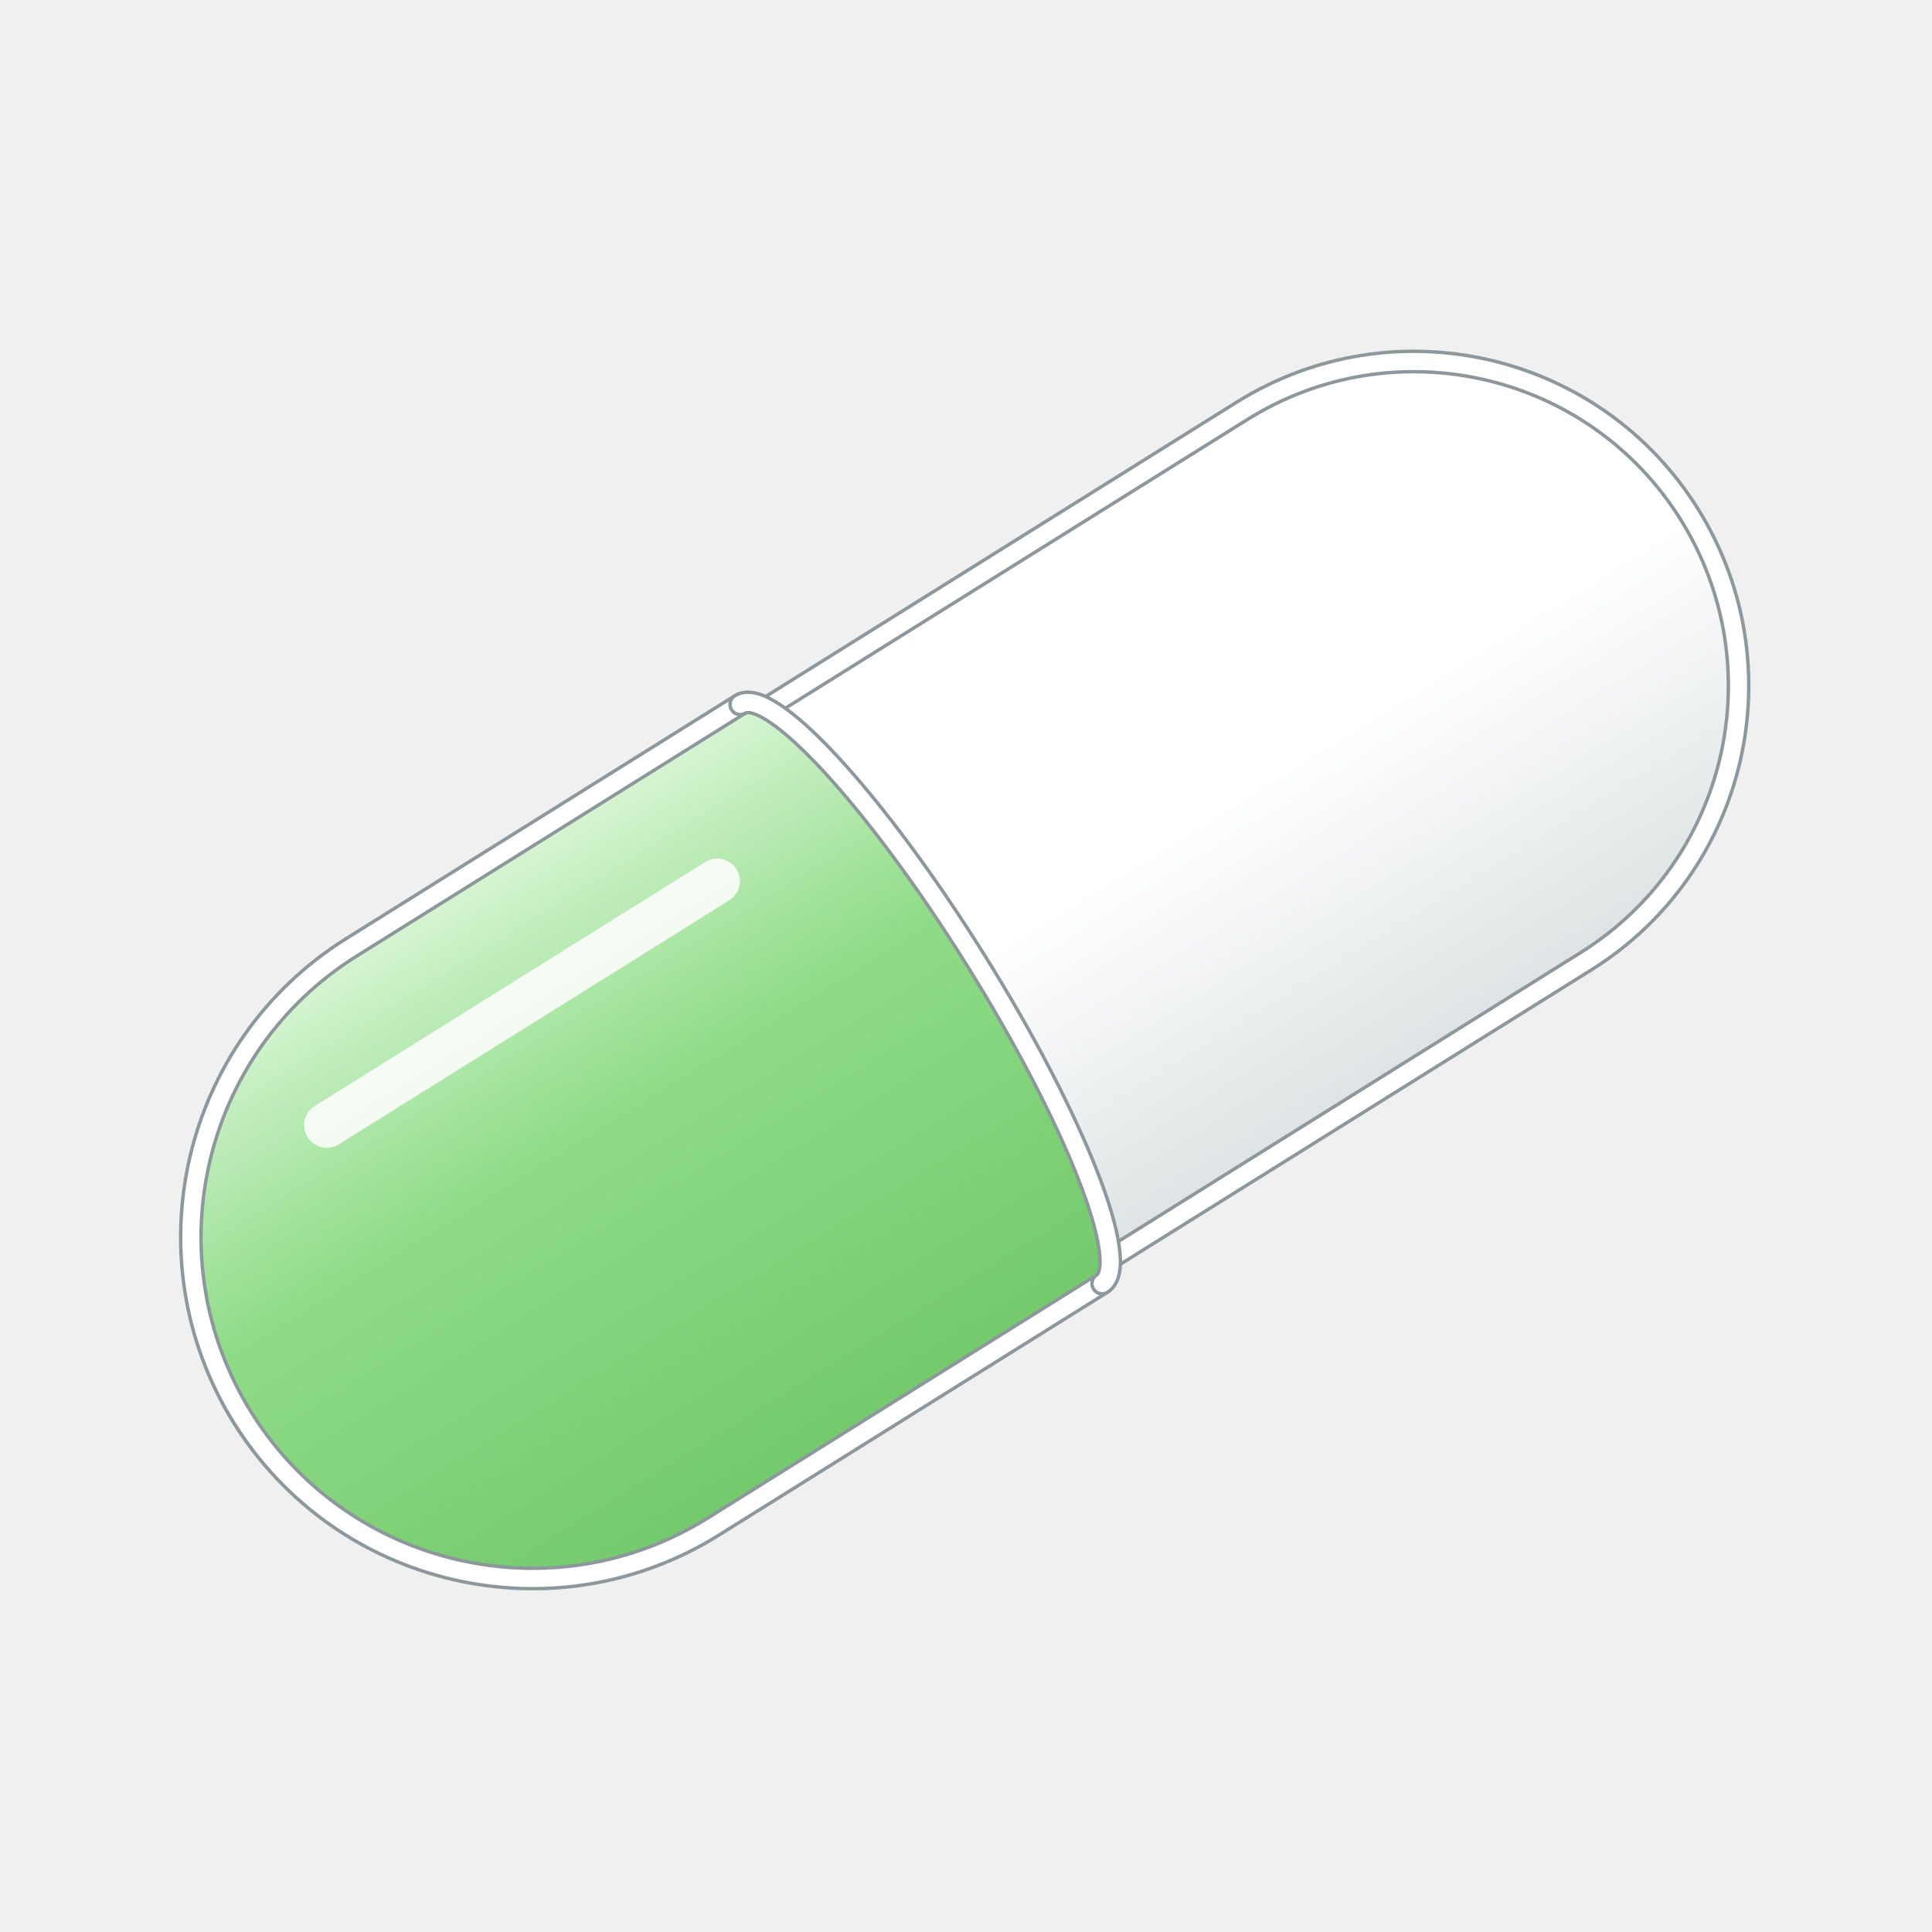
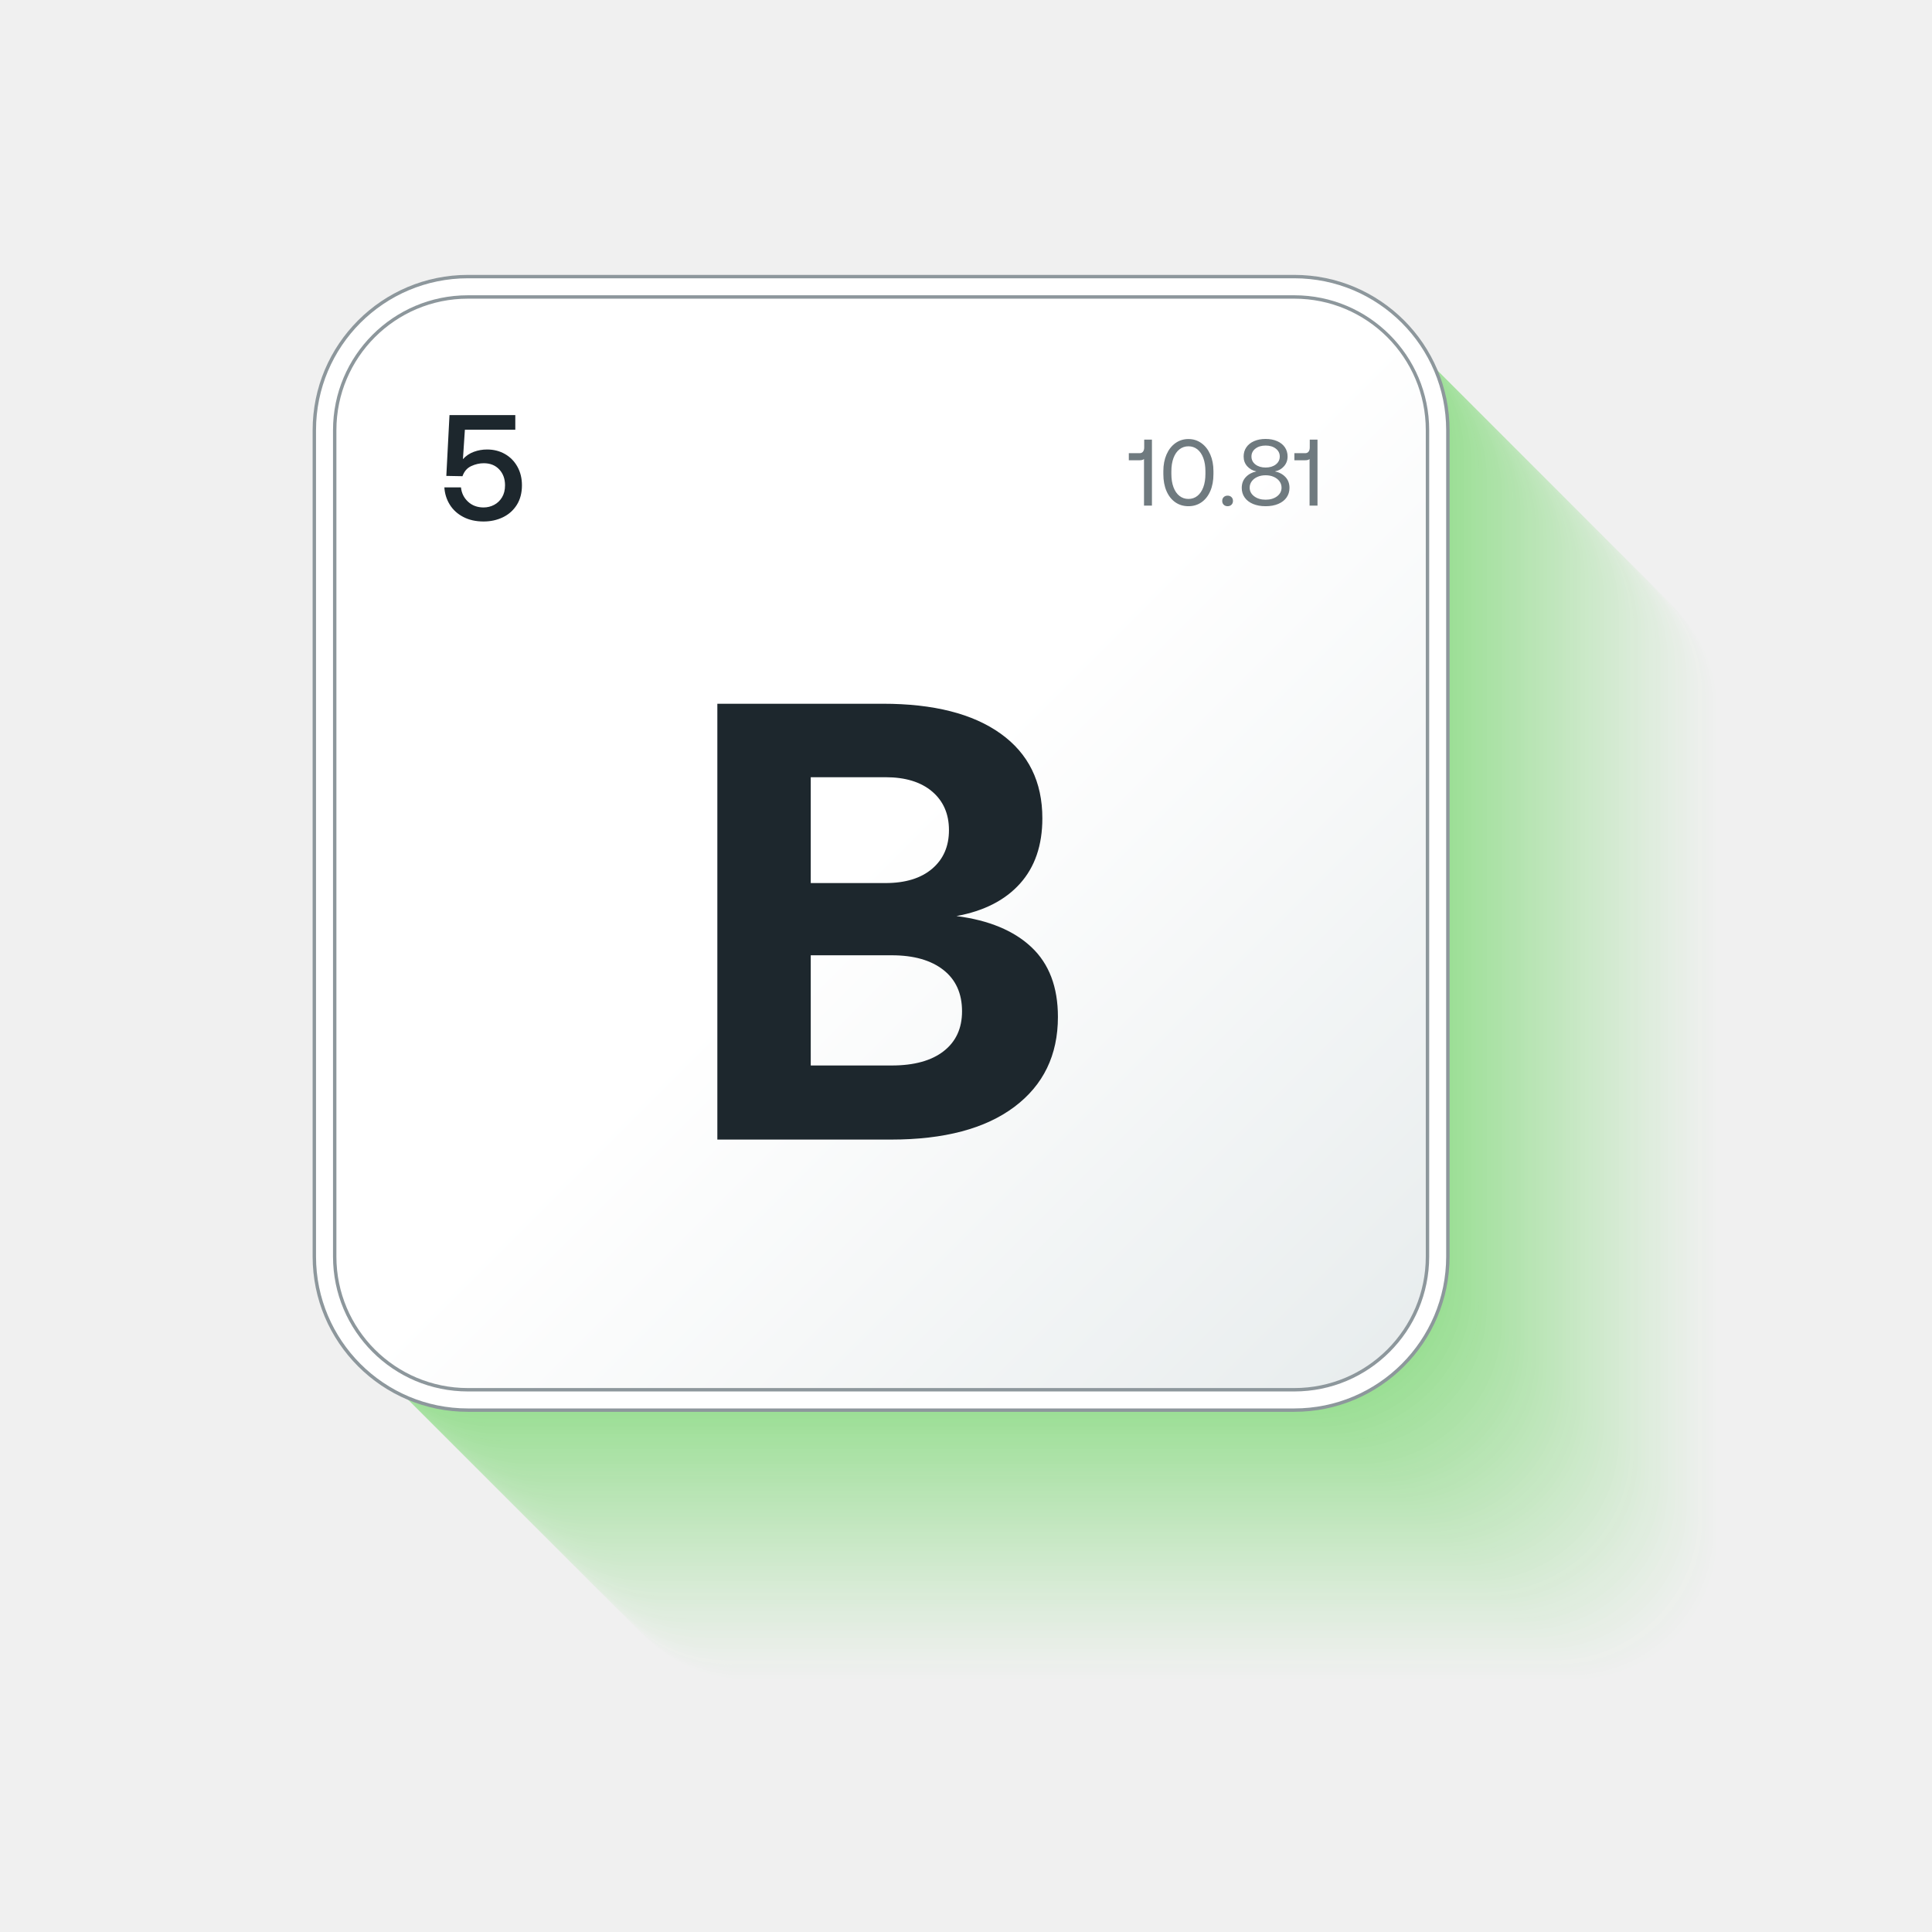
<svg xmlns="http://www.w3.org/2000/svg" viewBox="0 0 1024 1024" width="1024" height="1024">
  <defs>
-     <linearGradient id="body" x1="0" y1="0" x2="0" y2="1">
-       <stop offset="0" stop-color="#ffffff" />
+     <mask id="c0m" maskUnits="userSpaceOnUse" x="0" y="0" width="1024" height="1024">
+       <path d="M 398.0,302.0 H 836.0 A 76.0 76.0 0 0 1 912.0,378.0 V 816.0 A 76.0 76.0 0 0 1 836.0,892.0 H 398.0 A 76.0 76.0 0 0 1 322.0,816.0 V 378.0 A 76.0 76.0 0 0 1 398.0,302.0 Z" fill="rgb(0,0,0)" />
+       <path d="M 396.0,300.0 H 834.0 A 76.0 76.0 0 0 1 910.0,376.0 V 814.0 A 76.0 76.0 0 0 1 834.0,890.0 H 396.0 A 76.0 76.0 0 0 1 320.0,814.0 V 376.0 A 76.0 76.0 0 0 1 396.0,300.0 Z" fill="rgb(2,2,2)" />
+       <path d="M 394.0,298.0 H 832.0 A 76.0 76.0 0 0 1 908.0,374.0 V 812.0 A 76.0 76.0 0 0 1 832.0,888.0 H 394.0 A 76.0 76.0 0 0 1 318.0,812.0 V 374.0 A 76.0 76.0 0 0 1 394.0,298.0 Z" fill="rgb(4,4,4)" />
+       <path d="M 392.0,296.0 H 830.0 A 76.0 76.0 0 0 1 906.0,372.0 V 810.0 A 76.0 76.0 0 0 1 830.0,886.0 H 392.0 A 76.0 76.0 0 0 1 316.0,810.0 V 372.0 A 76.0 76.0 0 0 1 392.0,296.0 Z" fill="rgb(6,6,6)" />
+       <path d="M 390.0,294.0 H 828.0 A 76.0 76.0 0 0 1 904.0,370.0 V 808.0 A 76.0 76.0 0 0 1 828.0,884.0 H 390.0 A 76.0 76.0 0 0 1 314.0,808.0 V 370.0 A 76.0 76.0 0 0 1 390.0,294.0 Z" fill="rgb(8,8,8)" />
+       <path d="M 388.0,292.0 H 826.0 A 76.0 76.0 0 0 1 902.0,368.0 V 806.0 A 76.0 76.0 0 0 1 826.0,882.0 H 388.0 A 76.0 76.0 0 0 1 312.0,806.0 V 368.0 A 76.0 76.0 0 0 1 388.0,292.0 Z" fill="rgb(10,10,10)" />
+       <path d="M 386.0,290.0 H 824.0 A 76.0 76.0 0 0 1 900.0,366.0 V 804.0 A 76.0 76.0 0 0 1 824.0,880.0 H 386.0 A 76.0 76.0 0 0 1 310.0,804.0 V 366.0 A 76.0 76.0 0 0 1 386.0,290.0 Z" fill="rgb(13,13,13)" />
+       <path d="M 384.0,288.0 H 822.0 A 76.0 76.0 0 0 1 898.0,364.0 V 802.0 A 76.0 76.0 0 0 1 822.0,878.0 H 384.0 A 76.0 76.0 0 0 1 308.0,802.0 V 364.0 A 76.0 76.0 0 0 1 384.0,288.0 Z" fill="rgb(15,15,15)" />
+       <path d="M 382.0,286.0 H 820.0 A 76.0 76.0 0 0 1 896.0,362.0 V 800.0 A 76.0 76.0 0 0 1 820.0,876.0 H 382.0 A 76.0 76.0 0 0 1 306.0,800.0 V 362.0 A 76.0 76.0 0 0 1 382.0,286.0 Z" fill="rgb(18,18,18)" />
+       <path d="M 380.0,284.0 H 818.0 A 76.0 76.0 0 0 1 894.0,360.0 V 798.0 A 76.0 76.0 0 0 1 818.0,874.0 H 380.0 A 76.0 76.0 0 0 1 304.0,798.0 V 360.0 A 76.0 76.0 0 0 1 380.0,284.0 Z" fill="rgb(21,21,21)" />
+       <path d="M 378.0,282.0 H 816.0 A 76.0 76.0 0 0 1 892.0,358.0 V 796.0 A 76.0 76.0 0 0 1 816.0,872.0 H 378.0 A 76.0 76.0 0 0 1 302.0,796.0 V 358.0 A 76.0 76.0 0 0 1 378.0,282.0 Z" fill="rgb(23,23,23)" />
+       <path d="M 376.0,280.0 H 814.0 A 76.0 76.0 0 0 1 890.0,356.0 V 794.0 A 76.0 76.0 0 0 1 814.0,870.0 H 376.0 A 76.0 76.0 0 0 1 300.0,794.0 V 356.0 A 76.0 76.0 0 0 1 376.0,280.0 Z" fill="rgb(26,26,26)" />
+       <path d="M 374.0,278.0 H 812.0 A 76.0 76.0 0 0 1 888.0,354.0 V 792.0 A 76.0 76.0 0 0 1 812.0,868.0 H 374.0 A 76.0 76.0 0 0 1 298.0,792.0 V 354.0 A 76.0 76.0 0 0 1 374.0,278.0 Z" fill="rgb(29,29,29)" />
+       <path d="M 372.0,276.0 H 810.0 A 76.0 76.0 0 0 1 886.0,352.0 V 790.0 A 76.0 76.0 0 0 1 810.0,866.0 H 372.0 A 76.0 76.0 0 0 1 296.0,790.0 V 352.0 A 76.0 76.0 0 0 1 372.0,276.0 Z" fill="rgb(31,31,31)" />
+       <path d="M 370.0,274.0 H 808.0 A 76.0 76.0 0 0 1 884.0,350.0 V 788.0 A 76.0 76.0 0 0 1 808.0,864.0 H 370.0 A 76.0 76.0 0 0 1 294.0,788.0 V 350.0 A 76.0 76.0 0 0 1 370.0,274.0 Z" fill="rgb(34,34,34)" />
+       <path d="M 368.0,272.0 H 806.0 A 76.0 76.0 0 0 1 882.0,348.0 V 786.0 A 76.0 76.0 0 0 1 806.0,862.0 H 368.0 A 76.0 76.0 0 0 1 292.0,786.0 V 348.0 A 76.0 76.0 0 0 1 368.0,272.0 Z" fill="rgb(37,37,37)" />
+       <path d="M 366.0,270.0 H 804.0 A 76.0 76.0 0 0 1 880.0,346.0 V 784.0 A 76.0 76.0 0 0 1 804.0,860.0 H 366.0 A 76.0 76.0 0 0 1 290.0,784.0 V 346.0 A 76.0 76.0 0 0 1 366.0,270.0 Z" fill="rgb(40,40,40)" />
+       <path d="M 364.0,268.0 H 802.0 A 76.0 76.0 0 0 1 878.0,344.0 V 782.0 A 76.0 76.0 0 0 1 802.0,858.0 H 364.0 A 76.0 76.0 0 0 1 288.0,782.0 V 344.0 A 76.0 76.0 0 0 1 364.0,268.0 Z" fill="rgb(43,43,43)" />
+       <path d="M 362.0,266.0 H 800.0 A 76.0 76.0 0 0 1 876.0,342.0 V 780.0 A 76.0 76.0 0 0 1 800.0,856.0 H 362.0 A 76.0 76.0 0 0 1 286.0,780.0 V 342.0 A 76.0 76.0 0 0 1 362.0,266.0 Z" fill="rgb(46,46,46)" />
+       <path d="M 360.0,264.0 H 798.0 A 76.0 76.0 0 0 1 874.0,340.0 V 778.0 A 76.0 76.0 0 0 1 798.0,854.0 H 360.0 A 76.0 76.0 0 0 1 284.0,778.0 V 340.0 A 76.0 76.0 0 0 1 360.0,264.0 Z" fill="rgb(48,48,48)" />
+       <path d="M 358.0,262.0 H 796.0 A 76.0 76.0 0 0 1 872.0,338.0 V 776.0 A 76.0 76.0 0 0 1 796.0,852.0 H 358.0 A 76.0 76.0 0 0 1 282.0,776.0 V 338.0 A 76.0 76.0 0 0 1 358.0,262.0 Z" fill="rgb(51,51,51)" />
+       <path d="M 356.0,260.0 H 794.0 A 76.0 76.0 0 0 1 870.0,336.0 V 774.0 A 76.0 76.0 0 0 1 794.0,850.0 H 356.0 A 76.0 76.0 0 0 1 280.0,774.0 V 336.0 A 76.0 76.0 0 0 1 356.0,260.0 Z" fill="rgb(54,54,54)" />
+       <path d="M 354.0,258.0 H 792.0 A 76.0 76.0 0 0 1 868.0,334.0 V 772.0 A 76.0 76.0 0 0 1 792.0,848.0 H 354.0 A 76.0 76.0 0 0 1 278.0,772.0 V 334.0 A 76.0 76.0 0 0 1 354.0,258.0 Z" fill="rgb(57,57,57)" />
+       <path d="M 352.0,256.0 H 790.0 A 76.0 76.0 0 0 1 866.0,332.0 V 770.0 A 76.0 76.0 0 0 1 790.0,846.0 H 352.0 A 76.0 76.0 0 0 1 276.0,770.0 V 332.0 A 76.0 76.0 0 0 1 352.0,256.0 Z" fill="rgb(60,60,60)" />
+       <path d="M 350.0,254.0 H 788.0 A 76.0 76.0 0 0 1 864.0,330.0 V 768.0 A 76.0 76.0 0 0 1 788.0,844.0 H 350.0 A 76.0 76.0 0 0 1 274.0,768.0 V 330.0 A 76.0 76.0 0 0 1 350.0,254.0 Z" fill="rgb(63,63,63)" />
+       <path d="M 348.0,252.0 H 786.0 A 76.0 76.0 0 0 1 862.0,328.0 V 766.0 A 76.0 76.0 0 0 1 786.0,842.0 H 348.0 A 76.0 76.0 0 0 1 272.0,766.0 V 328.0 A 76.0 76.0 0 0 1 348.0,252.0 Z" fill="rgb(66,66,66)" />
+       <path d="M 346.0,250.0 H 784.0 A 76.0 76.0 0 0 1 860.0,326.0 V 764.0 A 76.0 76.0 0 0 1 784.0,840.0 H 346.0 A 76.0 76.0 0 0 1 270.0,764.0 V 326.0 A 76.0 76.0 0 0 1 346.0,250.0 Z" fill="rgb(69,69,69)" />
+       <path d="M 344.0,248.0 H 782.0 A 76.0 76.0 0 0 1 858.0,324.0 V 762.0 A 76.0 76.0 0 0 1 782.0,838.0 H 344.0 A 76.0 76.0 0 0 1 268.0,762.0 V 324.0 A 76.0 76.0 0 0 1 344.0,248.0 Z" fill="rgb(73,73,73)" />
+       <path d="M 342.0,246.0 H 780.0 A 76.0 76.0 0 0 1 856.0,322.0 V 760.0 A 76.0 76.0 0 0 1 780.0,836.0 H 342.0 A 76.0 76.0 0 0 1 266.0,760.0 V 322.0 A 76.0 76.0 0 0 1 342.0,246.0 Z" fill="rgb(76,76,76)" />
+       <path d="M 340.0,244.0 H 778.0 A 76.0 76.0 0 0 1 854.0,320.0 V 758.0 A 76.0 76.0 0 0 1 778.0,834.0 H 340.0 A 76.0 76.0 0 0 1 264.0,758.0 V 320.0 A 76.0 76.0 0 0 1 340.0,244.0 Z" fill="rgb(79,79,79)" />
+       <path d="M 338.0,242.0 H 776.0 A 76.0 76.0 0 0 1 852.0,318.0 V 756.0 A 76.0 76.0 0 0 1 776.0,832.0 H 338.0 A 76.0 76.0 0 0 1 262.0,756.0 V 318.0 A 76.0 76.0 0 0 1 338.0,242.0 Z" fill="rgb(82,82,82)" />
+       <path d="M 336.0,240.0 H 774.0 A 76.0 76.0 0 0 1 850.0,316.0 V 754.0 A 76.0 76.0 0 0 1 774.0,830.0 H 336.0 A 76.0 76.0 0 0 1 260.0,754.0 V 316.0 A 76.0 76.0 0 0 1 336.0,240.0 Z" fill="rgb(85,85,85)" />
+       <path d="M 334.0,238.0 H 772.0 A 76.0 76.0 0 0 1 848.0,314.0 V 752.0 A 76.0 76.0 0 0 1 772.0,828.0 H 334.0 A 76.0 76.0 0 0 1 258.0,752.0 V 314.0 A 76.0 76.0 0 0 1 334.0,238.0 Z" fill="rgb(88,88,88)" />
+       <path d="M 332.0,236.0 H 770.0 A 76.0 76.0 0 0 1 846.0,312.0 V 750.0 A 76.0 76.0 0 0 1 770.0,826.0 H 332.0 A 76.0 76.0 0 0 1 256.0,750.0 V 312.0 A 76.0 76.0 0 0 1 332.0,236.0 Z" fill="rgb(91,91,91)" />
+       <path d="M 330.0,234.0 H 768.0 A 76.0 76.0 0 0 1 844.0,310.0 V 748.0 A 76.0 76.0 0 0 1 768.0,824.0 H 330.0 A 76.0 76.0 0 0 1 254.0,748.0 V 310.0 A 76.0 76.0 0 0 1 330.0,234.0 Z" fill="rgb(95,95,95)" />
+       <path d="M 328.0,232.0 H 766.0 A 76.0 76.0 0 0 1 842.0,308.0 V 746.0 A 76.0 76.0 0 0 1 766.0,822.0 H 328.0 A 76.0 76.0 0 0 1 252.0,746.0 V 308.0 A 76.0 76.0 0 0 1 328.0,232.0 Z" fill="rgb(98,98,98)" />
+       <path d="M 326.0,230.0 H 764.0 A 76.0 76.0 0 0 1 840.0,306.0 V 744.0 A 76.0 76.0 0 0 1 764.0,820.0 H 326.0 A 76.0 76.0 0 0 1 250.0,744.0 V 306.0 A 76.0 76.0 0 0 1 326.0,230.0 Z" fill="rgb(101,101,101)" />
+       <path d="M 324.0,228.0 H 762.0 A 76.0 76.0 0 0 1 838.0,304.0 V 742.0 A 76.0 76.0 0 0 1 762.0,818.0 H 324.0 A 76.0 76.0 0 0 1 248.0,742.0 V 304.0 A 76.0 76.0 0 0 1 324.0,228.0 Z" fill="rgb(104,104,104)" />
+       <path d="M 322.0,226.0 H 760.0 A 76.0 76.0 0 0 1 836.0,302.0 V 740.0 A 76.0 76.0 0 0 1 760.0,816.0 H 322.0 A 76.0 76.0 0 0 1 246.0,740.0 V 302.0 A 76.0 76.0 0 0 1 322.0,226.0 Z" fill="rgb(108,108,108)" />
+       <path d="M 320.0,224.0 H 758.0 A 76.0 76.0 0 0 1 834.0,300.0 V 738.0 A 76.0 76.0 0 0 1 758.0,814.0 H 320.0 A 76.0 76.0 0 0 1 244.0,738.0 V 300.0 A 76.0 76.0 0 0 1 320.0,224.0 Z" fill="rgb(111,111,111)" />
+       <path d="M 318.0,222.0 H 756.0 A 76.0 76.0 0 0 1 832.0,298.0 V 736.0 A 76.0 76.0 0 0 1 756.0,812.0 H 318.0 A 76.0 76.0 0 0 1 242.0,736.0 V 298.0 A 76.0 76.0 0 0 1 318.0,222.0 Z" fill="rgb(114,114,114)" />
+       <path d="M 316.0,220.0 H 754.0 A 76.0 76.0 0 0 1 830.0,296.0 V 734.0 A 76.0 76.0 0 0 1 754.0,810.0 H 316.0 A 76.0 76.0 0 0 1 240.0,734.0 V 296.0 A 76.0 76.0 0 0 1 316.0,220.0 Z" fill="rgb(117,117,117)" />
+       <path d="M 314.0,218.0 H 752.0 A 76.0 76.0 0 0 1 828.0,294.0 V 732.0 A 76.0 76.0 0 0 1 752.0,808.0 H 314.0 A 76.0 76.0 0 0 1 238.0,732.0 V 294.0 A 76.0 76.0 0 0 1 314.0,218.0 Z" fill="rgb(121,121,121)" />
+       <path d="M 312.0,216.0 H 750.0 A 76.0 76.0 0 0 1 826.0,292.0 V 730.0 A 76.0 76.0 0 0 1 750.0,806.0 H 312.0 A 76.0 76.0 0 0 1 236.0,730.0 V 292.0 A 76.0 76.0 0 0 1 312.0,216.0 Z" fill="rgb(124,124,124)" />
+       <path d="M 310.0,214.0 H 748.0 A 76.0 76.0 0 0 1 824.0,290.0 V 728.0 A 76.0 76.0 0 0 1 748.0,804.0 H 310.0 A 76.0 76.0 0 0 1 234.0,728.0 V 290.0 A 76.0 76.0 0 0 1 310.0,214.0 Z" fill="rgb(127,127,127)" />
+       <path d="M 308.0,212.0 H 746.0 A 76.0 76.0 0 0 1 822.0,288.0 V 726.0 A 76.0 76.0 0 0 1 746.0,802.0 H 308.0 A 76.0 76.0 0 0 1 232.0,726.0 V 288.0 A 76.0 76.0 0 0 1 308.0,212.0 Z" fill="rgb(131,131,131)" />
+       <path d="M 306.0,210.0 H 744.0 A 76.0 76.0 0 0 1 820.0,286.0 V 724.0 A 76.0 76.0 0 0 1 744.0,800.0 H 306.0 A 76.0 76.0 0 0 1 230.0,724.0 V 286.0 A 76.0 76.0 0 0 1 306.0,210.0 Z" fill="rgb(134,134,134)" />
+       <path d="M 304.0,208.0 H 742.0 A 76.0 76.0 0 0 1 818.0,284.0 V 722.0 A 76.0 76.0 0 0 1 742.0,798.0 H 304.0 A 76.0 76.0 0 0 1 228.0,722.0 V 284.0 A 76.0 76.0 0 0 1 304.0,208.0 Z" fill="rgb(137,137,137)" />
+       <path d="M 302.0,206.0 H 740.0 A 76.0 76.0 0 0 1 816.0,282.0 V 720.0 A 76.0 76.0 0 0 1 740.0,796.0 H 302.0 A 76.0 76.0 0 0 1 226.0,720.0 V 282.0 A 76.0 76.0 0 0 1 302.0,206.0 Z" fill="rgb(141,141,141)" />
+       <path d="M 300.0,204.0 H 738.0 A 76.0 76.0 0 0 1 814.0,280.0 V 718.0 A 76.0 76.0 0 0 1 738.0,794.0 H 300.0 A 76.0 76.0 0 0 1 224.0,718.0 V 280.0 A 76.0 76.0 0 0 1 300.0,204.0 Z" fill="rgb(144,144,144)" />
+       <path d="M 298.0,202.0 H 736.0 A 76.0 76.0 0 0 1 812.0,278.0 V 716.0 A 76.0 76.0 0 0 1 736.0,792.0 H 298.0 A 76.0 76.0 0 0 1 222.0,716.0 V 278.0 A 76.0 76.0 0 0 1 298.0,202.0 Z" fill="rgb(147,147,147)" />
+       <path d="M 296.0,200.0 H 734.0 A 76.0 76.0 0 0 1 810.0,276.0 V 714.0 A 76.0 76.0 0 0 1 734.0,790.0 H 296.0 A 76.0 76.0 0 0 1 220.0,714.0 V 276.0 A 76.0 76.0 0 0 1 296.0,200.0 Z" fill="rgb(151,151,151)" />
+       <path d="M 294.0,198.0 H 732.0 A 76.0 76.0 0 0 1 808.0,274.0 V 712.0 A 76.0 76.0 0 0 1 732.0,788.0 H 294.0 A 76.0 76.0 0 0 1 218.0,712.0 V 274.0 A 76.0 76.0 0 0 1 294.0,198.0 Z" fill="rgb(154,154,154)" />
+       <path d="M 292.0,196.0 H 730.0 A 76.0 76.0 0 0 1 806.0,272.0 V 710.0 A 76.0 76.0 0 0 1 730.0,786.0 H 292.0 A 76.0 76.0 0 0 1 216.0,710.0 V 272.0 A 76.0 76.0 0 0 1 292.0,196.0 Z" fill="rgb(158,158,158)" />
+       <path d="M 290.0,194.0 H 728.0 A 76.0 76.0 0 0 1 804.0,270.0 V 708.0 A 76.0 76.0 0 0 1 728.0,784.0 H 290.0 A 76.0 76.0 0 0 1 214.0,708.0 V 270.0 A 76.0 76.0 0 0 1 290.0,194.0 Z" fill="rgb(161,161,161)" />
+       <path d="M 288.0,192.0 H 726.0 A 76.0 76.0 0 0 1 802.0,268.0 V 706.0 A 76.0 76.0 0 0 1 726.0,782.0 H 288.0 A 76.0 76.0 0 0 1 212.0,706.0 V 268.0 A 76.0 76.0 0 0 1 288.0,192.0 Z" fill="rgb(164,164,164)" />
+       <path d="M 286.0,190.0 H 724.0 A 76.0 76.0 0 0 1 800.0,266.0 V 704.0 A 76.0 76.0 0 0 1 724.0,780.0 H 286.0 A 76.0 76.0 0 0 1 210.0,704.0 V 266.0 A 76.0 76.0 0 0 1 286.0,190.0 Z" fill="rgb(168,168,168)" />
+       <path d="M 284.0,188.0 H 722.0 A 76.0 76.0 0 0 1 798.0,264.0 V 702.0 A 76.0 76.0 0 0 1 722.0,778.0 H 284.0 A 76.0 76.0 0 0 1 208.0,702.0 V 264.0 A 76.0 76.0 0 0 1 284.0,188.0 Z" fill="rgb(171,171,171)" />
+       <path d="M 282.0,186.0 H 720.0 A 76.0 76.0 0 0 1 796.0,262.0 V 700.0 A 76.0 76.0 0 0 1 720.0,776.0 H 282.0 A 76.0 76.0 0 0 1 206.0,700.0 V 262.0 A 76.0 76.0 0 0 1 282.0,186.0 Z" fill="rgb(175,175,175)" />
+       <path d="M 280.0,184.0 H 718.0 A 76.0 76.0 0 0 1 794.0,260.0 V 698.0 A 76.0 76.0 0 0 1 718.0,774.0 H 280.0 A 76.0 76.0 0 0 1 204.0,698.0 V 260.0 A 76.0 76.0 0 0 1 280.0,184.0 Z" fill="rgb(178,178,178)" />
+       <path d="M 278.0,182.0 H 716.0 A 76.0 76.0 0 0 1 792.0,258.0 V 696.0 A 76.0 76.0 0 0 1 716.0,772.0 H 278.0 A 76.0 76.0 0 0 1 202.0,696.0 V 258.0 A 76.0 76.0 0 0 1 278.0,182.0 Z" fill="rgb(182,182,182)" />
+       <path d="M 276.0,180.0 H 714.0 A 76.0 76.0 0 0 1 790.0,256.0 V 694.0 A 76.0 76.0 0 0 1 714.0,770.0 H 276.0 A 76.0 76.0 0 0 1 200.0,694.0 V 256.0 A 76.0 76.0 0 0 1 276.0,180.0 Z" fill="rgb(185,185,185)" />
+       <path d="M 274.0,178.0 H 712.0 A 76.0 76.0 0 0 1 788.0,254.0 V 692.0 A 76.0 76.0 0 0 1 712.0,768.0 H 274.0 A 76.0 76.0 0 0 1 198.0,692.0 V 254.0 A 76.0 76.0 0 0 1 274.0,178.0 Z" fill="rgb(189,189,189)" />
+       <path d="M 272.0,176.0 H 710.0 A 76.0 76.0 0 0 1 786.0,252.0 V 690.0 A 76.0 76.0 0 0 1 710.0,766.0 H 272.0 A 76.0 76.0 0 0 1 196.0,690.0 V 252.0 A 76.0 76.0 0 0 1 272.0,176.0 Z" fill="rgb(192,192,192)" />
+       <path d="M 270.0,174.0 H 708.0 A 76.0 76.0 0 0 1 784.0,250.0 V 688.0 A 76.0 76.0 0 0 1 708.0,764.0 H 270.0 A 76.0 76.0 0 0 1 194.0,688.0 V 250.0 A 76.0 76.0 0 0 1 270.0,174.0 Z" fill="rgb(196,196,196)" />
+       <path d="M 268.0,172.0 H 706.0 A 76.0 76.0 0 0 1 782.0,248.0 V 686.0 A 76.0 76.0 0 0 1 706.0,762.0 H 268.0 A 76.0 76.0 0 0 1 192.0,686.0 V 248.0 A 76.0 76.0 0 0 1 268.0,172.0 Z" fill="rgb(199,199,199)" />
+       <path d="M 266.0,170.0 H 704.0 A 76.0 76.0 0 0 1 780.0,246.0 V 684.0 A 76.0 76.0 0 0 1 704.0,760.0 H 266.0 A 76.0 76.0 0 0 1 190.0,684.0 V 246.0 A 76.0 76.0 0 0 1 266.0,170.0 Z" fill="rgb(203,203,203)" />
+       <path d="M 264.0,168.0 H 702.0 A 76.0 76.0 0 0 1 778.0,244.0 V 682.0 A 76.0 76.0 0 0 1 702.0,758.0 H 264.0 A 76.0 76.0 0 0 1 188.0,682.0 V 244.0 A 76.0 76.0 0 0 1 264.0,168.0 Z" fill="rgb(206,206,206)" />
+       <path d="M 262.0,166.0 H 700.0 A 76.0 76.0 0 0 1 776.0,242.0 V 680.0 A 76.0 76.0 0 0 1 700.0,756.0 H 262.0 A 76.0 76.0 0 0 1 186.0,680.0 V 242.0 A 76.0 76.0 0 0 1 262.0,166.0 Z" fill="rgb(210,210,210)" />
+       <path d="M 260.0,164.0 H 698.0 A 76.0 76.0 0 0 1 774.0,240.0 V 678.0 A 76.0 76.0 0 0 1 698.0,754.0 H 260.0 A 76.0 76.0 0 0 1 184.0,678.0 V 240.0 A 76.0 76.0 0 0 1 260.0,164.0 Z" fill="rgb(214,214,214)" />
+       <path d="M 258.0,162.0 H 696.0 A 76.0 76.0 0 0 1 772.0,238.0 V 676.0 A 76.0 76.0 0 0 1 696.0,752.0 H 258.0 A 76.0 76.0 0 0 1 182.0,676.0 V 238.0 A 76.0 76.0 0 0 1 258.0,162.0 Z" fill="rgb(217,217,217)" />
+       <path d="M 256.0,160.0 H 694.0 A 76.0 76.0 0 0 1 770.0,236.0 V 674.0 A 76.0 76.0 0 0 1 694.0,750.0 H 256.0 A 76.0 76.0 0 0 1 180.0,674.0 V 236.0 A 76.0 76.0 0 0 1 256.0,160.0 Z" fill="rgb(221,221,221)" />
+       <path d="M 254.0,158.0 H 692.0 A 76.0 76.0 0 0 1 768.0,234.0 V 672.0 A 76.0 76.0 0 0 1 692.0,748.0 H 254.0 A 76.0 76.0 0 0 1 178.0,672.0 V 234.0 A 76.0 76.0 0 0 1 254.0,158.0 Z" fill="rgb(224,224,224)" />
+       <path d="M 252.0,156.0 H 690.0 A 76.0 76.0 0 0 1 766.0,232.0 V 670.0 A 76.0 76.0 0 0 1 690.0,746.0 H 252.0 A 76.0 76.0 0 0 1 176.0,670.0 V 232.0 A 76.0 76.0 0 0 1 252.0,156.0 Z" fill="rgb(228,228,228)" />
+       <path d="M 250.0,154.0 H 688.0 A 76.0 76.0 0 0 1 764.0,230.0 V 668.0 A 76.0 76.0 0 0 1 688.0,744.0 H 250.0 A 76.0 76.0 0 0 1 174.0,668.0 V 230.0 A 76.0 76.0 0 0 1 250.0,154.0 Z" fill="rgb(231,231,231)" />
+     </mask>
+     <linearGradient id="c0f" x1="0" y1="0" x2="1" y2="1">
      <stop offset=".5" stop-color="#ffffff" />
-       <stop offset="1" stop-color="#dde3e4" />
-     </linearGradient>
-     <linearGradient id="cap" x1="0" y1="0" x2="0" y2="1">
-       <stop offset="0" stop-color="#d8f5d4" />
-       <stop offset=".4" stop-color="#8fdc88" />
-       <stop offset="1" stop-color="#74c96d" />
+       <stop offset="1" stop-color="#e6ebec" />
    </linearGradient>
  </defs>
-   <g transform="translate(512 512) rotate(-32)">
-     <path d="M -280,-172 L 280,-172 A 172 172 0 0 1 280,172 L -280,172 A 172 172 0 0 1 -280,-172 Z" fill="url(#body)" />
-     <path d="M -280,-172 L 280,-172 A 172 172 0 0 1 280,172 L -280,172 A 172 172 0 0 1 -280,-172 Z" fill="none" stroke="#8d979c" stroke-width="12.6" stroke-linecap="round" stroke-linejoin="round" />
-     <path d="M -280,-172 L 280,-172 A 172 172 0 0 1 280,172 L -280,172 A 172 172 0 0 1 -280,-172 Z" fill="none" stroke="#ffffff" stroke-width="9.0" stroke-linecap="round" stroke-linejoin="round" />
-     <path d="M -28,-181 L -271,-181 A 181 181 0 0 0 -271,181 L -28,181 A 34 181 0 0 0 -28,-181 Z" fill="url(#cap)" />
-     <line x1="-332" y1="-108" x2="-88" y2="-108" stroke="#ffffff" stroke-opacity="0.85" stroke-width="24" stroke-linecap="round" />
-     <path d="M -28,-181 L -271,-181 A 181 181 0 0 0 -271,181 L -28,181" fill="none" stroke="#8d979c" stroke-width="12.6" stroke-linecap="round" stroke-linejoin="round" />
-     <path d="M -28,-181 L -271,-181 A 181 181 0 0 0 -271,181 L -28,181" fill="none" stroke="#ffffff" stroke-width="9.0" stroke-linecap="round" stroke-linejoin="round" />
-     <path d="M -28,-181 A 34 181 0 0 1 -28,181" fill="none" stroke="#8d979c" stroke-width="12.6" stroke-linecap="round" stroke-linejoin="round" />
-     <path d="M -28,-181 A 34 181 0 0 1 -28,181" fill="none" stroke="#ffffff" stroke-width="9.0" stroke-linecap="round" stroke-linejoin="round" />
-   </g>
+   <rect width="1024" height="1024" fill="#8fdc88" mask="url(#c0m)" />
+   <path d="M 248.0,152.0 H 686.0 A 76.0 76.0 0 0 1 762.0,228.0 V 666.0 A 76.0 76.0 0 0 1 686.0,742.0 H 248.0 A 76.0 76.0 0 0 1 172.0,666.0 V 228.0 A 76.0 76.0 0 0 1 248.0,152.0 Z" fill="url(#c0f)" />
+   <path d="M 248.0,152.0 H 686.0 A 76.0 76.0 0 0 1 762.0,228.0 V 666.0 A 76.0 76.0 0 0 1 686.0,742.0 H 248.0 A 76.0 76.0 0 0 1 172.0,666.0 V 228.0 A 76.0 76.0 0 0 1 248.0,152.0 Z" fill="none" stroke="#8d979c" stroke-width="12.6" stroke-linejoin="round" />
+   <path d="M 248.0,152.0 H 686.0 A 76.0 76.0 0 0 1 762.0,228.0 V 666.0 A 76.0 76.0 0 0 1 686.0,742.0 H 248.0 A 76.0 76.0 0 0 1 172.0,666.0 V 228.0 A 76.0 76.0 0 0 1 248.0,152.0 Z" fill="none" stroke="#ffffff" stroke-width="9.0" stroke-linejoin="round" />
+   <path d="M267.64 240.64C264.84 239.04 261.68 238.24 258.16 238.24C255.707 238.24 253.36 238.653 251.12 239.48C248.88 240.307 246.96 241.6 245.36 243.36L246.4 227.76H273.12V220.0H238.24L236.56 252.24L245.12 252.4C246.027 249.84 247.573 248.053 249.76 247.04C251.947 246.027 254.16 245.52 256.4 245.52C259.813 245.52 262.547 246.613 264.6 248.8C266.653 250.987 267.68 253.787 267.68 257.2C267.68 259.707 267.147 261.84 266.08 263.6C265.013 265.36 263.613 266.693 261.88 267.6C260.147 268.507 258.293 268.96 256.32 268.96C253.013 268.96 250.267 267.947 248.08 265.92C245.893 263.893 244.64 261.36 244.32 258.32H235.52C235.733 261.68 236.693 264.733 238.4 267.48C240.107 270.227 242.493 272.4 245.56 274.0C248.627 275.6 252.213 276.4 256.32 276.4C260.053 276.4 263.467 275.653 266.56 274.16C269.653 272.667 272.107 270.48 273.92 267.6C275.733 264.72 276.64 261.253 276.64 257.2C276.64 253.52 275.84 250.24 274.24 247.36C272.64 244.48 270.44 242.24 267.64 240.64Z" fill="#1d272d" />
+   <path d="M610.55 233.0H606.45V237.2C606.45 238.1 606.242 238.825 605.825 239.375C605.408 239.925 604.8 240.2 604.0 240.2H598.3V243.95H603.95C605.083 243.95 605.883 243.733 606.35 243.3V268.0H610.55Z M616.6 249.7V251.3C616.6 254.733 617.158 257.733 618.275 260.3C619.392 262.867 620.95 264.842 622.95 266.225C624.95 267.608 627.267 268.3 629.9 268.3C632.5 268.3 634.8 267.608 636.8 266.225C638.8 264.842 640.358 262.867 641.475 260.3C642.592 257.733 643.15 254.733 643.15 251.3V249.7C643.15 246.4 642.592 243.467 641.475 240.9C640.358 238.333 638.792 236.325 636.775 234.875C634.758 233.425 632.467 232.7 629.9 232.7C627.3 232.7 624.992 233.425 622.975 234.875C620.958 236.325 619.392 238.333 618.275 240.9C617.158 243.467 616.6 246.4 616.6 249.7ZM637.775 242.75C638.525 244.75 638.9 247.117 638.9 249.85V251.15C638.9 253.883 638.525 256.25 637.775 258.25C637.025 260.25 635.975 261.783 634.625 262.85C633.275 263.917 631.7 264.45 629.9 264.45C628.1 264.45 626.517 263.917 625.15 262.85C623.783 261.783 622.725 260.25 621.975 258.25C621.225 256.25 620.85 253.883 620.85 251.15V249.85C620.85 247.117 621.225 244.75 621.975 242.75C622.725 240.75 623.783 239.217 625.15 238.15C626.517 237.083 628.1 236.55 629.9 236.55C631.7 236.55 633.275 237.083 634.625 238.15C635.975 239.217 637.025 240.75 637.775 242.75Z M648.6 263.475C648.067 263.992 647.8 264.667 647.8 265.5C647.8 266.333 648.067 267.008 648.6 267.525C649.133 268.042 649.817 268.3 650.65 268.3C651.483 268.3 652.167 268.042 652.7 267.525C653.233 267.008 653.5 266.333 653.5 265.5C653.5 264.667 653.233 263.992 652.7 263.475C652.167 262.958 651.483 262.7 650.65 262.7C649.817 262.7 649.133 262.958 648.6 263.475Z M681.3 252.825C679.867 251.308 678.0 250.317 675.7 249.85C677.667 249.483 679.283 248.575 680.55 247.125C681.817 245.675 682.45 243.95 682.45 241.95C682.45 240.117 681.975 238.5 681.025 237.1C680.075 235.7 678.717 234.608 676.95 233.825C675.183 233.042 673.133 232.65 670.8 232.65C668.467 232.65 666.417 233.042 664.65 233.825C662.883 234.608 661.525 235.7 660.575 237.1C659.625 238.5 659.15 240.117 659.15 241.95C659.15 243.983 659.783 245.708 661.05 247.125C662.317 248.542 663.933 249.45 665.9 249.85C663.6 250.35 661.733 251.358 660.3 252.875C658.867 254.392 658.15 256.3 658.15 258.6C658.15 260.5 658.658 262.183 659.675 263.65C660.692 265.117 662.158 266.258 664.075 267.075C665.992 267.892 668.233 268.3 670.8 268.3C673.367 268.3 675.608 267.892 677.525 267.075C679.442 266.258 680.908 265.117 681.925 263.65C682.942 262.183 683.45 260.5 683.45 258.6C683.45 256.267 682.733 254.342 681.3 252.825ZM665.4 246.175C664.0 245.092 663.3 243.683 663.3 241.95C663.3 240.25 664.0 238.858 665.4 237.775C666.8 236.692 668.6 236.15 670.8 236.15C673.0 236.15 674.8 236.692 676.2 237.775C677.6 238.858 678.3 240.25 678.3 241.95C678.3 243.683 677.6 245.092 676.2 246.175C674.8 247.258 673.0 247.8 670.8 247.8C668.6 247.8 666.8 247.258 665.4 246.175ZM676.875 263.05C675.292 264.25 673.267 264.85 670.8 264.85C668.367 264.85 666.35 264.25 664.75 263.05C663.15 261.85 662.35 260.317 662.35 258.45C662.35 257.217 662.717 256.1 663.45 255.1C664.183 254.1 665.192 253.317 666.475 252.75C667.758 252.183 669.2 251.9 670.8 251.9C672.4 251.9 673.842 252.183 675.125 252.75C676.408 253.317 677.417 254.1 678.15 255.1C678.883 256.1 679.25 257.217 679.25 258.45C679.25 260.317 678.458 261.85 676.875 263.05Z M698.3 233.0H694.2V237.2C694.2 238.1 693.992 238.825 693.575 239.375C693.158 239.925 692.55 240.2 691.75 240.2H686.05V243.95H691.7C692.833 243.95 693.633 243.733 694.1 243.3V268.0H698.3Z" fill="#6f7a7f" />
+   <path d="M467.99 373.0H380.21V604.0H472.28C500.44 604.0 522.22 598.225 537.62 586.675C553.02 575.125 560.72 559.23 560.72 538.99C560.72 523.15 556.045 510.83 546.695 502.03C537.345 493.23 524.09 487.73 506.93 485.53C521.45 482.89 532.67 477.17 540.59 468.37C548.51 459.57 552.47 448.02 552.47 433.72C552.47 414.36 545.1 399.4 530.36 388.84C515.62 378.28 494.83 373.0 467.99 373.0ZM429.71 468.04V411.94H469.31C479.87 411.94 488.12 414.47 494.06 419.53C500.0 424.59 502.97 431.41 502.97 439.99C502.97 448.57 500.0 455.39 494.06 460.45C488.12 465.51 479.87 468.04 469.31 468.04ZM429.71 564.73V506.32H472.61C484.27 506.32 493.4 508.905 500.0 514.075C506.6 519.245 509.9 526.56 509.9 536.02C509.9 545.04 506.655 552.08 500.165 557.14C493.675 562.2 484.49 564.73 472.61 564.73Z" fill="#1d272d" />
</svg>
